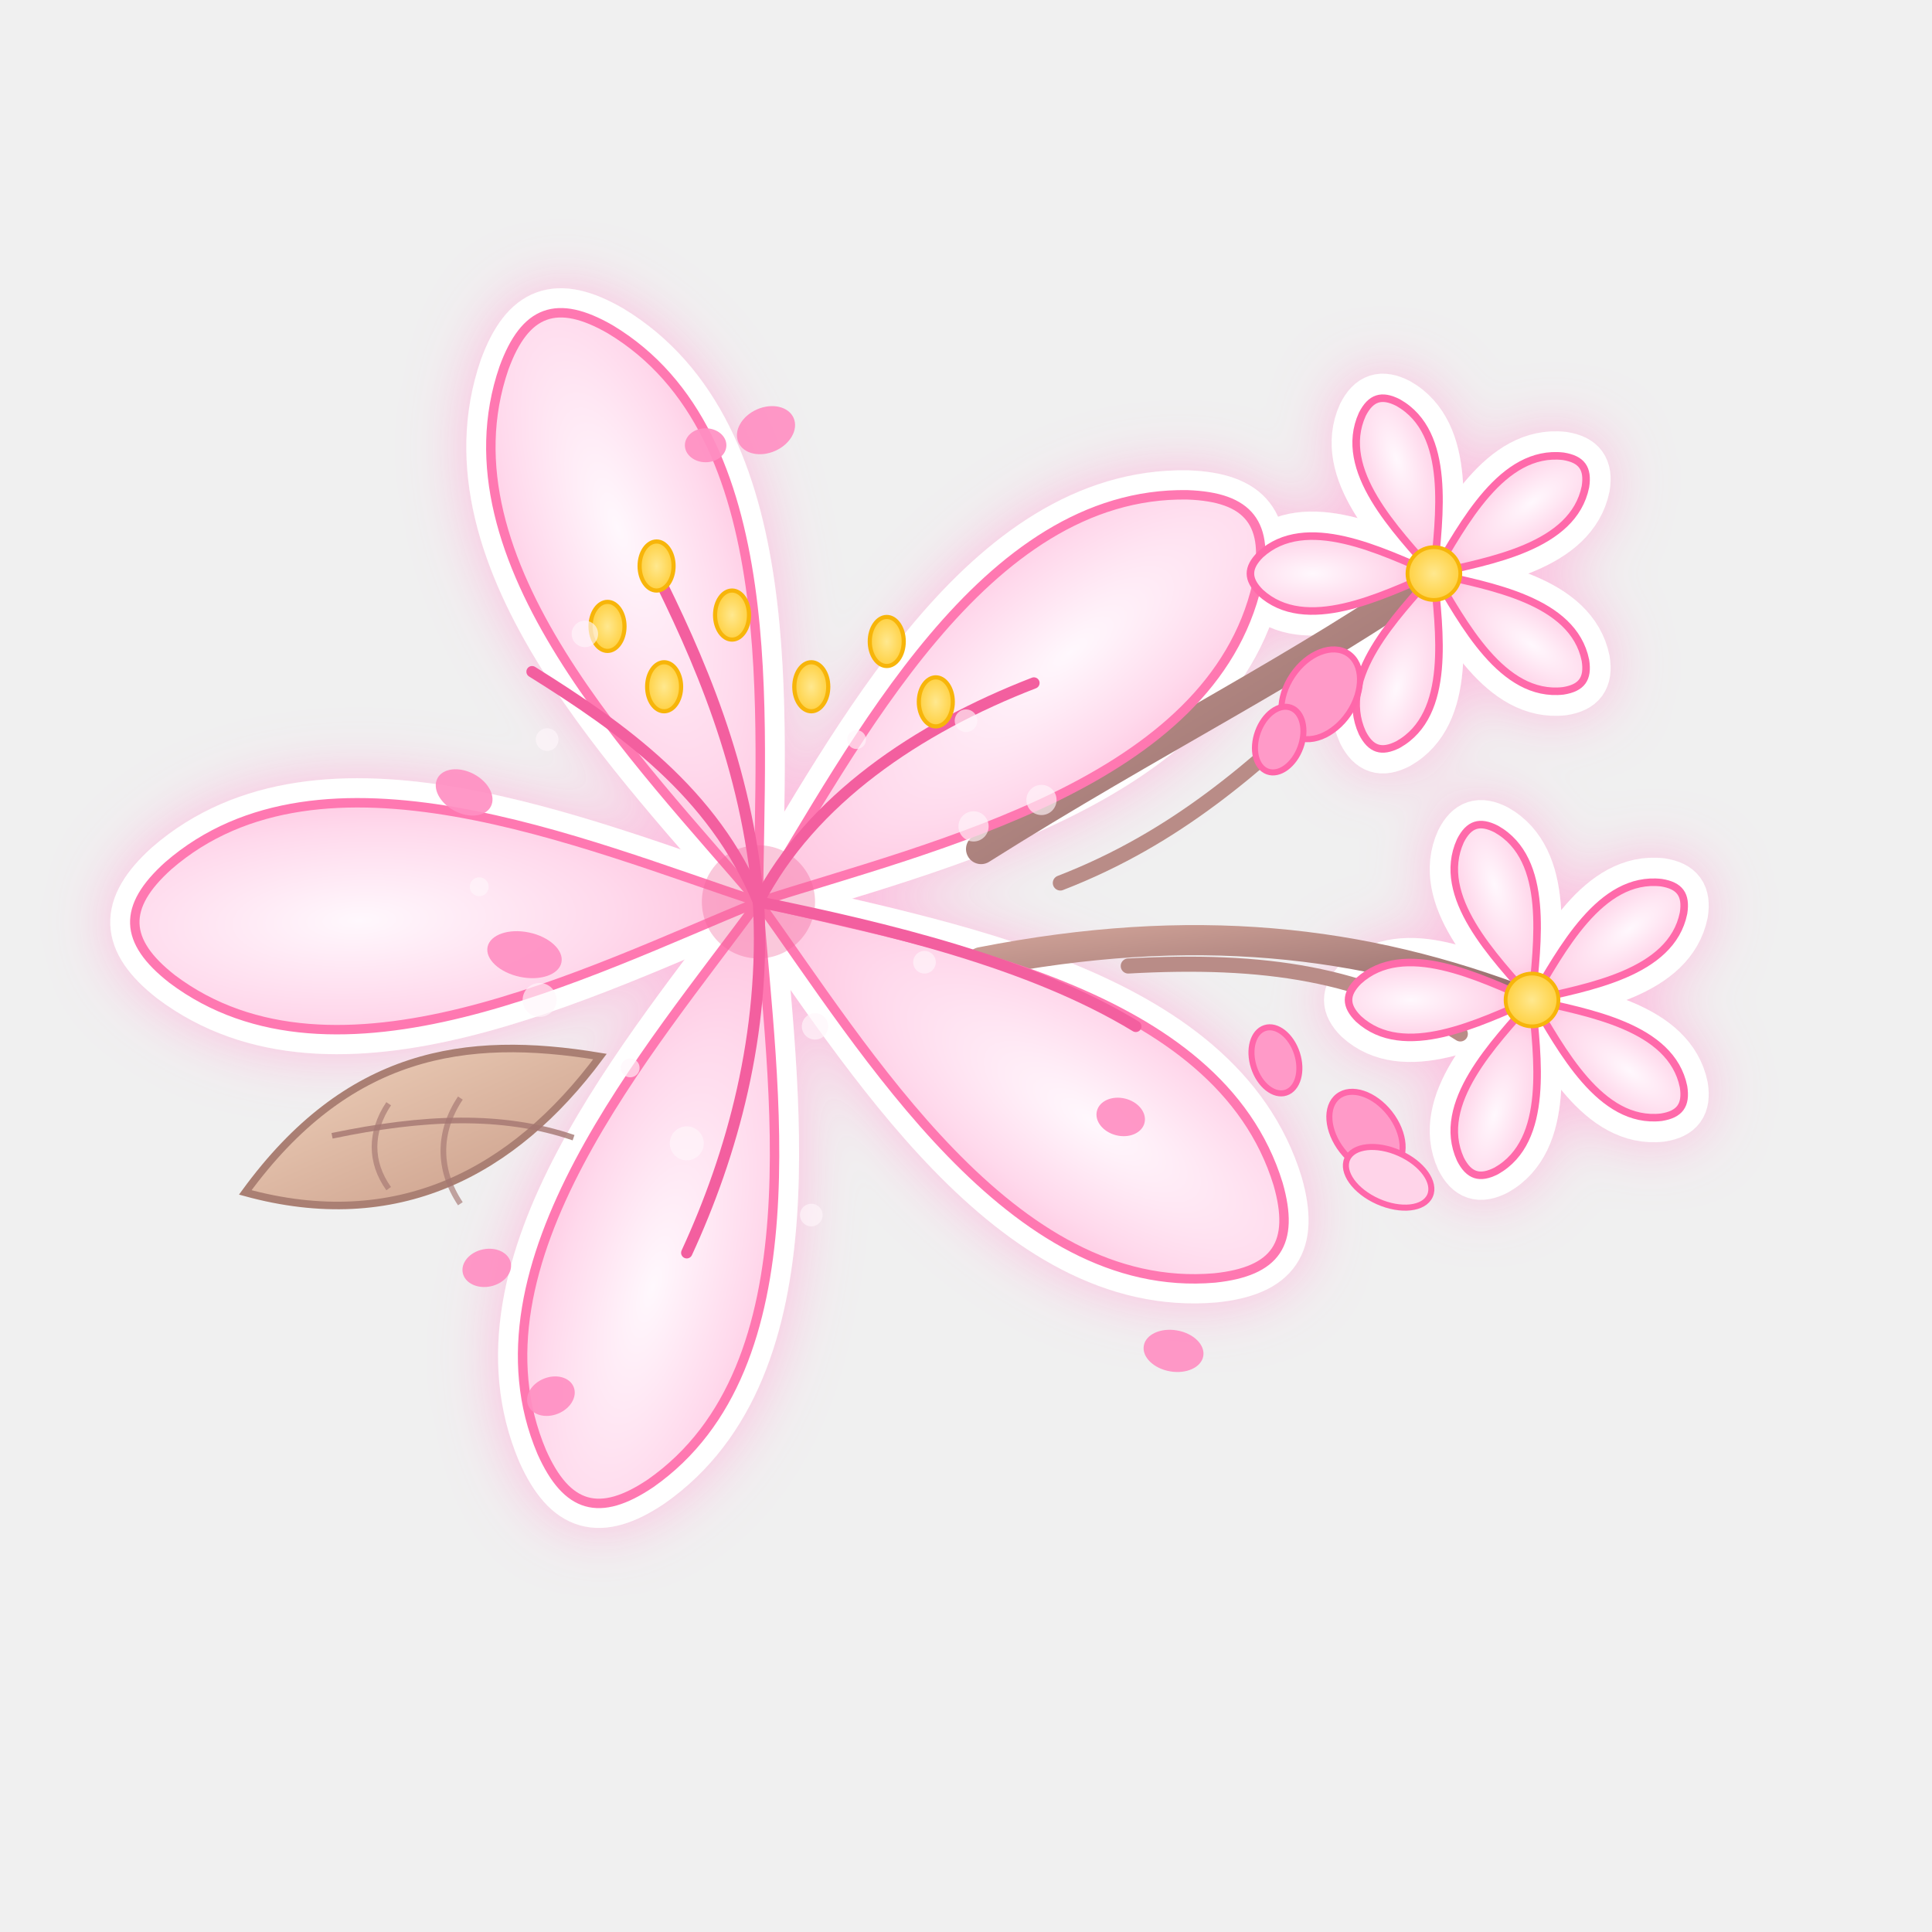
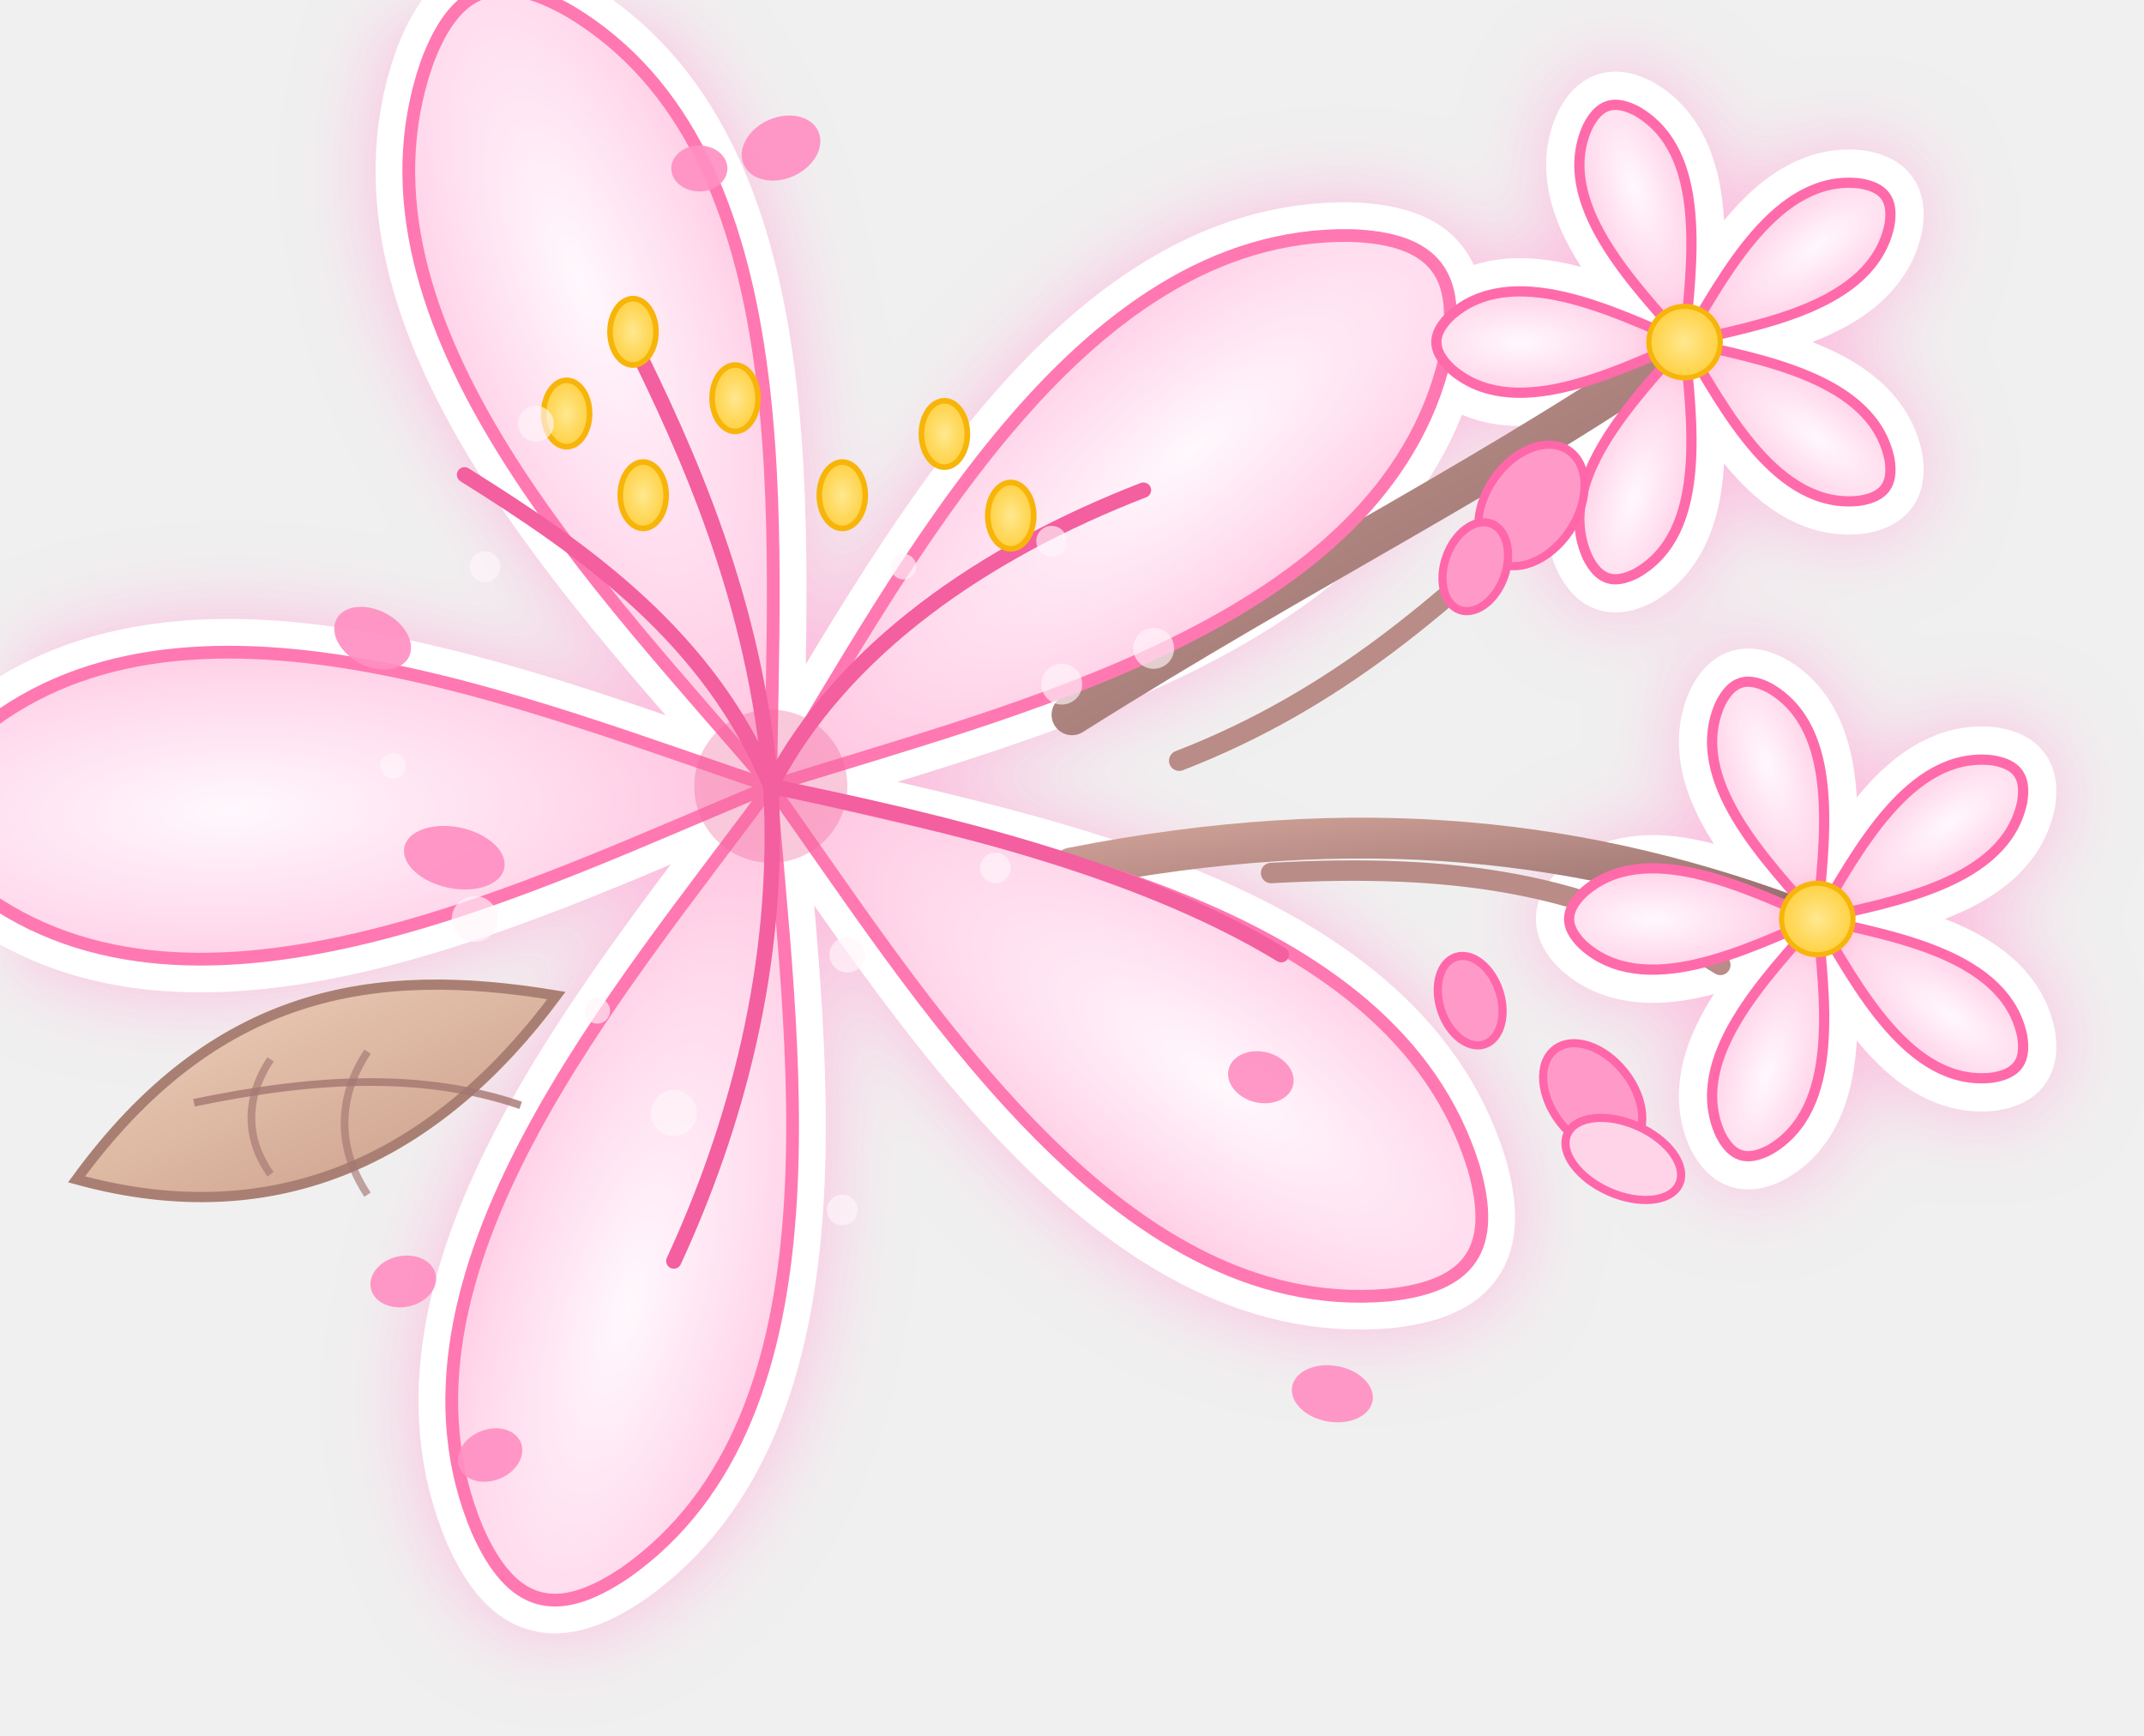
- <svg xmlns="http://www.w3.org/2000/svg" viewBox="0 0 1024 1024" role="img" aria-labelledby="title desc">
+ <svg xmlns="http://www.w3.org/2000/svg" viewBox="100 170 840 680" role="img" aria-labelledby="title desc">
  <defs>
    <radialGradient id="petalBig" cx="48%" cy="36%" r="78%">
      <stop offset="0%" stop-color="#fff8fd" />
      <stop offset="52%" stop-color="#ffd9ec" />
      <stop offset="100%" stop-color="#ffb4d5" />
    </radialGradient>
    <radialGradient id="petalSmall" cx="50%" cy="34%" r="78%">
      <stop offset="0%" stop-color="#fff8fd" />
      <stop offset="58%" stop-color="#ffd6ea" />
      <stop offset="100%" stop-color="#ff9cc8" />
    </radialGradient>
    <radialGradient id="flowerCore" cx="50%" cy="50%" r="70%">
      <stop offset="0%" stop-color="#ffe88f" />
      <stop offset="100%" stop-color="#ffc825" />
    </radialGradient>
    <linearGradient id="branchGrad" x1="0%" y1="0%" x2="100%" y2="100%">
      <stop offset="0%" stop-color="#cc9f95" />
      <stop offset="100%" stop-color="#8d6667" />
    </linearGradient>
    <linearGradient id="leafGrad" x1="0%" y1="0%" x2="100%" y2="100%">
      <stop offset="0%" stop-color="#f0d3bd" />
      <stop offset="100%" stop-color="#c89a86" />
    </linearGradient>
    <filter id="softGlow" x="-25%" y="-25%" width="150%" height="150%">
      <feDropShadow dx="0" dy="0" stdDeviation="16" flood-color="#ffb7dd" flood-opacity="0.9" />
    </filter>
    <path id="bigPetal" d="M0 0 C -34 -92 -98 -228 -30 -312 C -9 -337 9 -337 30 -312 C 98 -228 34 -92 0 0 Z" />
    <path id="smallPetal" d="M0 0 C -12 -28 -32 -68 -10 -92 C -3 -99 3 -99 10 -92 C 32 -68 12 -28 0 0 Z" />
  </defs>
  <g filter="url(#softGlow)">
    <g stroke="#ffffff" stroke-width="26" stroke-linejoin="round" stroke-linecap="round" fill="#ffeaf5">
      <g transform="translate(402 478)">
        <use href="#bigPetal" transform="rotate(-92)" />
        <use href="#bigPetal" transform="rotate(-20)" />
        <use href="#bigPetal" transform="rotate(52)" />
        <use href="#bigPetal" transform="rotate(124)" />
        <use href="#bigPetal" transform="rotate(196)" />
      </g>
      <g transform="translate(760 304)">
        <use href="#smallPetal" transform="rotate(-90)" />
        <use href="#smallPetal" transform="rotate(-18)" />
        <use href="#smallPetal" transform="rotate(54)" />
        <use href="#smallPetal" transform="rotate(126)" />
        <use href="#smallPetal" transform="rotate(198)" />
      </g>
      <g transform="translate(812 530)">
        <use href="#smallPetal" transform="rotate(-90)" />
        <use href="#smallPetal" transform="rotate(-18)" />
        <use href="#smallPetal" transform="rotate(54)" />
        <use href="#smallPetal" transform="rotate(126)" />
        <use href="#smallPetal" transform="rotate(198)" />
      </g>
    </g>
  </g>
  <path d="M520 450 C 612 392 690 354 764 302" fill="none" stroke="url(#branchGrad)" stroke-width="16" stroke-linecap="round" />
  <path d="M520 510 C 632 488 722 498 810 532" fill="none" stroke="url(#branchGrad)" stroke-width="16" stroke-linecap="round" />
  <path d="M562 468 C 624 444 666 406 708 366" fill="none" stroke="#b98c87" stroke-width="8" stroke-linecap="round" />
  <path d="M598 512 C 670 508 724 516 774 548" fill="none" stroke="#b98c87" stroke-width="8" stroke-linecap="round" />
  <path d="M130 632 C 184 558 246 548 318 560 C 272 622 210 654 130 632 Z" fill="url(#leafGrad)" stroke="#aa7f73" stroke-width="4" />
  <path d="M176 602 C 224 592 266 590 304 603" fill="none" stroke="#a47671" stroke-width="3" opacity="0.8" />
  <path d="M206 585 C 196 600 196 616 206 630" fill="none" stroke="#a47671" stroke-width="3" opacity="0.65" />
  <path d="M244 582 C 232 600 232 620 244 638" fill="none" stroke="#a47671" stroke-width="3" opacity="0.65" />
  <g transform="translate(402 478)">
    <g fill="url(#petalBig)" stroke="#ff78b1" stroke-width="5" stroke-linejoin="round">
      <use href="#bigPetal" transform="rotate(-92)" />
      <use href="#bigPetal" transform="rotate(-20)" />
      <use href="#bigPetal" transform="rotate(52)" />
      <use href="#bigPetal" transform="rotate(124)" />
      <use href="#bigPetal" transform="rotate(196)" />
    </g>
    <circle r="30" fill="#f06298" opacity="0.35" />
  </g>
  <g stroke="#f35f9f" stroke-width="6" stroke-linecap="round" fill="none">
    <path d="M402 478 C 396 406 370 348 346 300" />
    <path d="M402 478 C 378 420 330 386 282 356" />
    <path d="M402 478 C 430 424 486 386 548 362" />
    <path d="M402 478 C 406 548 388 612 364 664" />
    <path d="M402 478 C 470 492 546 510 602 544" />
  </g>
  <g fill="url(#flowerCore)" stroke="#f7b50a" stroke-width="2.2">
    <ellipse cx="348" cy="300" rx="9" ry="13" />
    <ellipse cx="322" cy="332" rx="9" ry="13" />
    <ellipse cx="352" cy="364" rx="9" ry="13" />
    <ellipse cx="388" cy="326" rx="9" ry="13" />
    <ellipse cx="430" cy="364" rx="9" ry="13" />
    <ellipse cx="470" cy="340" rx="9" ry="13" />
    <ellipse cx="496" cy="372" rx="9" ry="13" />
  </g>
  <g fill="#ff8fc2" opacity="0.92">
    <ellipse cx="246" cy="420" rx="16" ry="11" transform="rotate(28 246 420)" />
    <ellipse cx="278" cy="506" rx="20" ry="12" transform="rotate(12 278 506)" />
    <ellipse cx="258" cy="672" rx="13" ry="10" transform="rotate(-12 258 672)" />
    <ellipse cx="292" cy="740" rx="13" ry="10" transform="rotate(-22 292 740)" />
    <ellipse cx="622" cy="716" rx="16" ry="11" transform="rotate(10 622 716)" />
    <ellipse cx="594" cy="592" rx="13" ry="10" transform="rotate(14 594 592)" />
    <ellipse cx="374" cy="236" rx="11" ry="9" />
    <ellipse cx="406" cy="228" rx="16" ry="12" transform="rotate(-24 406 228)" />
  </g>
  <g fill="#fff6fb" opacity="0.65">
    <circle cx="310" cy="336" r="7" />
    <circle cx="290" cy="392" r="6" />
    <circle cx="254" cy="470" r="5" />
    <circle cx="286" cy="530" r="9" />
    <circle cx="334" cy="566" r="5" />
    <circle cx="432" cy="544" r="7" />
    <circle cx="490" cy="510" r="6" />
    <circle cx="516" cy="438" r="8" />
    <circle cx="454" cy="392" r="5" />
    <circle cx="512" cy="382" r="6" />
    <circle cx="552" cy="424" r="8" />
    <circle cx="364" cy="606" r="9" />
    <circle cx="430" cy="644" r="6" />
  </g>
  <g transform="translate(760 304)">
    <g fill="url(#petalSmall)" stroke="#ff6aaa" stroke-width="4">
      <use href="#smallPetal" transform="rotate(-90)" />
      <use href="#smallPetal" transform="rotate(-18)" />
      <use href="#smallPetal" transform="rotate(54)" />
      <use href="#smallPetal" transform="rotate(126)" />
      <use href="#smallPetal" transform="rotate(198)" />
    </g>
    <circle r="14" fill="url(#flowerCore)" stroke="#f7b50a" stroke-width="2" />
  </g>
  <g transform="translate(812 530)">
    <g fill="url(#petalSmall)" stroke="#ff6aaa" stroke-width="4">
      <use href="#smallPetal" transform="rotate(-90)" />
      <use href="#smallPetal" transform="rotate(-18)" />
      <use href="#smallPetal" transform="rotate(54)" />
      <use href="#smallPetal" transform="rotate(126)" />
      <use href="#smallPetal" transform="rotate(198)" />
    </g>
    <circle r="14" fill="url(#flowerCore)" stroke="#f7b50a" stroke-width="2" />
  </g>
  <g fill="#ff9ac8" stroke="#ff67aa" stroke-width="3.2">
    <ellipse cx="700" cy="368" rx="18" ry="26" transform="rotate(34 700 368)" />
    <ellipse cx="678" cy="392" rx="12" ry="18" transform="rotate(20 678 392)" />
    <ellipse cx="724" cy="600" rx="16" ry="24" transform="rotate(-38 724 600)" />
    <ellipse cx="676" cy="562" rx="12" ry="18" transform="rotate(-18 676 562)" />
    <ellipse cx="736" cy="624" rx="24" ry="14" transform="rotate(24 736 624)" fill="#ffd4e9" />
  </g>
</svg>
